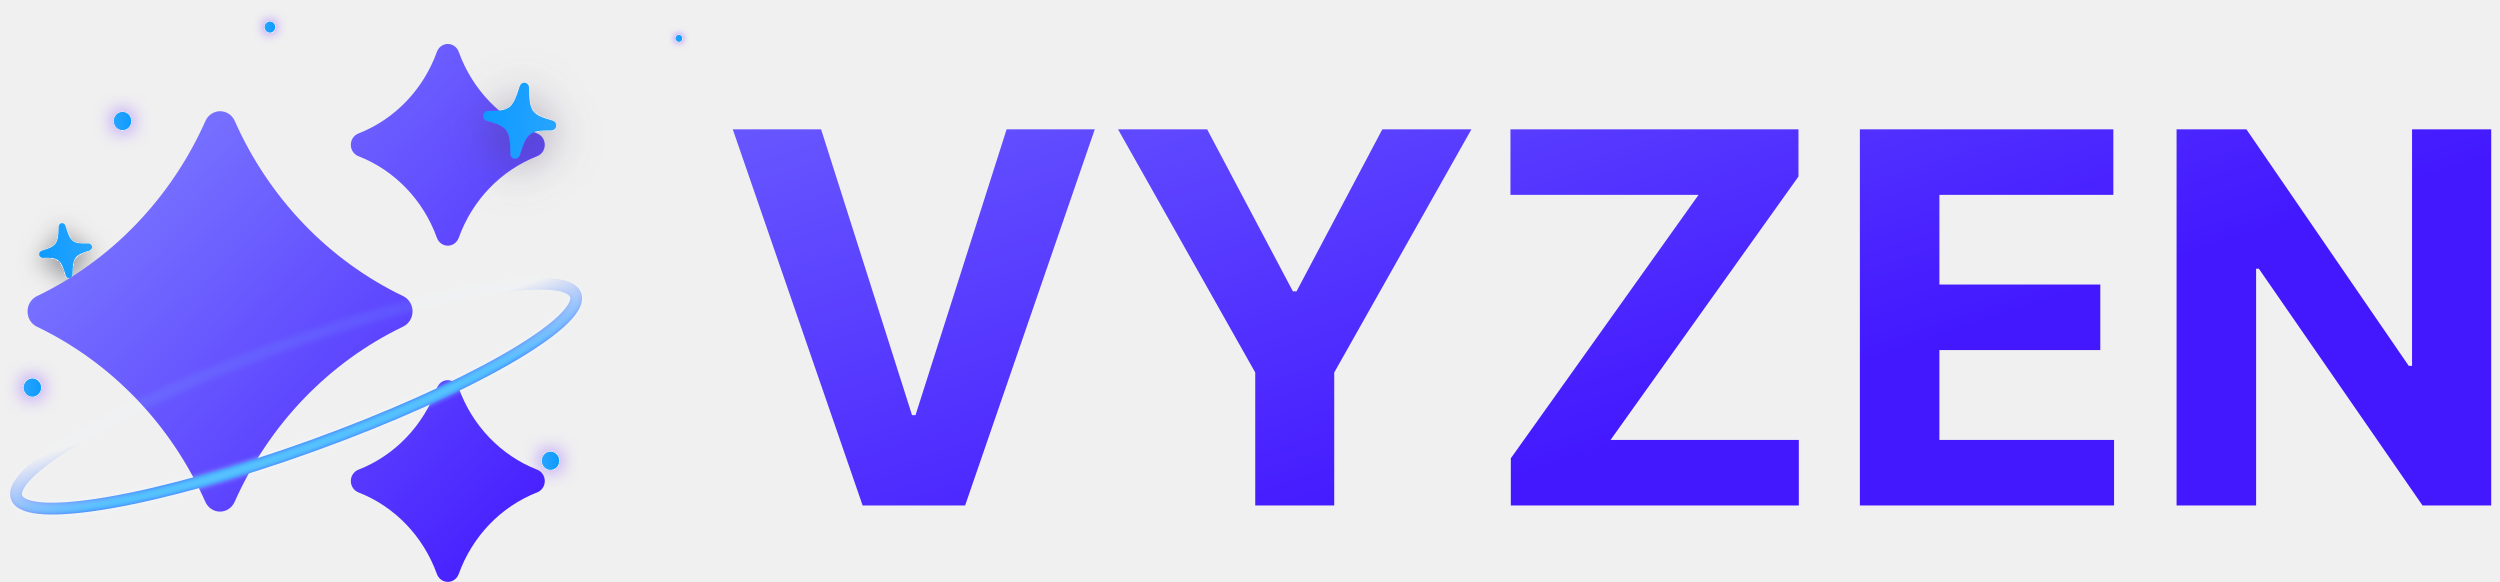
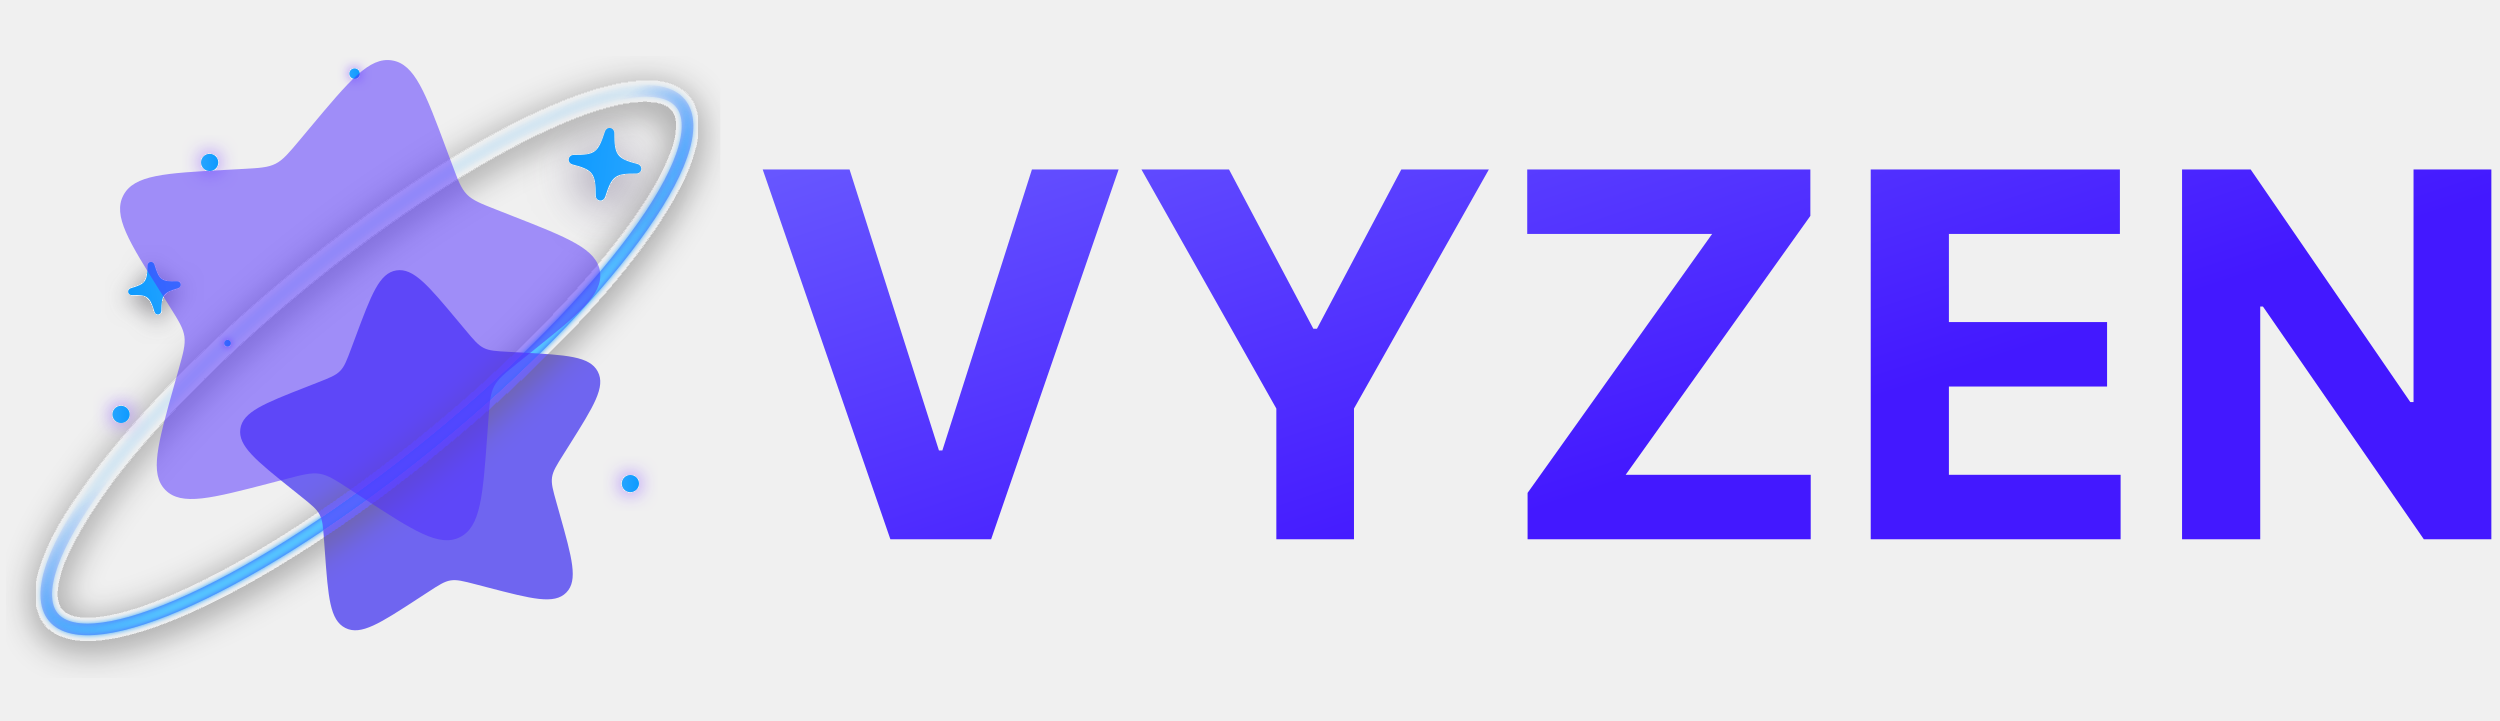
- <svg xmlns="http://www.w3.org/2000/svg" width="116" height="27" viewBox="0 0 116 27" fill="none">
-   <g filter="url(#filter0_d_4_76)">
-     <path d="M31.499 1.941C31.585 1.941 31.655 1.868 31.655 1.778C31.655 1.688 31.585 1.615 31.499 1.615C31.412 1.615 31.342 1.688 31.342 1.778C31.342 1.868 31.412 1.941 31.499 1.941Z" fill="url(#paint0_linear_4_76)" />
+ <svg xmlns="http://www.w3.org/2000/svg" width="118" height="34" viewBox="0 0 118 34" fill="none">
+   <path d="M40.099 8L44.318 21.261H44.48L48.707 8H52.798L46.781 25.454H42.026L36 8H40.099ZM53.876 8H58.01L61.99 15.517H62.16L66.141 8H70.274L63.908 19.284V25.454H60.243V19.284L53.876 8ZM72.102 25.454V23.264L80.812 11.043H72.085V8H85.449V10.19L76.73 22.412H85.466V25.454H72.102ZM88.298 25.454V8H100.059V11.043H91.988V15.202H99.454V18.244H91.988V22.412H100.093V25.454H88.298ZM117.592 8V25.454H114.405L106.811 14.469H106.683V25.454H102.993V8H106.232L113.766 18.977H113.919V8H117.592Z" fill="url(#paint0_linear_7_199)" />
+   <g clip-path="url(#clip0_7_199)">
+     <g filter="url(#filter0_d_7_199)">
+       <path d="M16.425 11.41C8.081 17.711 1.717 25.323 2.21 28.41C2.703 31.497 9.867 28.892 18.21 22.59C26.554 16.289 32.918 8.678 32.425 5.59C31.932 2.503 24.768 5.108 16.425 11.41Z" stroke="url(#paint1_linear_7_199)" stroke-width="0.549" />
+       <g style="mix-blend-mode:screen" filter="url(#filter1_f_7_199)">
+         <path d="M16.425 11.41C8.081 17.711 1.717 25.323 2.21 28.41C2.703 31.497 9.867 28.892 18.21 22.59C26.554 16.289 32.918 8.678 32.425 5.59C31.932 2.503 24.768 5.108 16.425 11.41Z" stroke="url(#paint2_linear_7_199)" stroke-width="0.549" />
+       </g>
+     </g>
+     <g clip-path="url(#clip1_7_199)">
+       <g filter="url(#filter2_d_7_199)">
+         <path d="M9.895 8.073C10.119 8.073 10.301 7.891 10.301 7.667C10.301 7.443 10.119 7.261 9.895 7.261C9.671 7.261 9.489 7.443 9.489 7.667C9.489 7.891 9.671 8.073 9.895 8.073Z" fill="url(#paint3_linear_7_199)" />
+       </g>
+       <g filter="url(#filter3_d_7_199)">
+         <path d="M5.713 19.966C5.937 19.966 6.119 19.784 6.119 19.56C6.119 19.336 5.937 19.154 5.713 19.154C5.489 19.154 5.307 19.336 5.307 19.56C5.307 19.784 5.489 19.966 5.713 19.966Z" fill="url(#paint4_linear_7_199)" />
+       </g>
+       <g filter="url(#filter4_d_7_199)">
+         <path d="M29.753 23.231C29.978 23.231 30.16 23.049 30.16 22.825C30.16 22.601 29.978 22.419 29.753 22.419C29.529 22.419 29.348 22.601 29.348 22.825C29.348 23.049 29.529 23.231 29.753 23.231Z" fill="url(#paint5_linear_7_199)" />
+       </g>
+       <g filter="url(#filter5_d_7_199)">
+         <path d="M10.738 16.355C10.825 16.355 10.895 16.285 10.895 16.199C10.895 16.113 10.825 16.042 10.738 16.042C10.652 16.042 10.582 16.113 10.582 16.199C10.582 16.285 10.652 16.355 10.738 16.355Z" fill="url(#paint6_linear_7_199)" />
+       </g>
+       <g filter="url(#filter6_d_7_199)">
+         <path d="M16.735 3.721C16.871 3.721 16.981 3.61 16.981 3.475C16.981 3.339 16.871 3.229 16.735 3.229C16.599 3.229 16.489 3.339 16.489 3.475C16.489 3.61 16.599 3.721 16.735 3.721Z" fill="url(#paint7_linear_7_199)" />
+       </g>
+       <g filter="url(#filter7_d_7_199)">
+         <path d="M28.311 9.462C28.2 9.446 28.12 9.351 28.121 9.232C28.116 8.177 27.996 8.013 27.018 7.758C26.905 7.727 26.831 7.619 26.847 7.507C26.863 7.394 26.963 7.314 27.08 7.314C28.088 7.317 28.227 7.214 28.555 6.208C28.591 6.097 28.691 6.027 28.801 6.043C28.914 6.059 28.992 6.154 28.994 6.273C28.997 7.326 29.117 7.49 30.093 7.745C30.209 7.778 30.282 7.883 30.266 7.997C30.25 8.109 30.153 8.19 30.033 8.19C29.023 8.189 28.885 8.29 28.561 9.297C28.521 9.41 28.42 9.477 28.311 9.462Z" fill="url(#paint8_linear_7_199)" />
+       </g>
+       <g filter="url(#filter8_d_7_199)">
+         <path d="M7.475 14.842C7.394 14.854 7.319 14.805 7.295 14.723C7.071 13.991 6.954 13.902 6.221 13.929C6.137 13.931 6.062 13.871 6.05 13.791C6.038 13.709 6.09 13.632 6.172 13.607C6.872 13.4 6.947 13.299 6.965 12.532C6.967 12.447 7.022 12.378 7.101 12.366C7.183 12.354 7.257 12.403 7.284 12.485C7.505 13.216 7.623 13.305 8.354 13.278C8.441 13.277 8.514 13.334 8.526 13.417C8.539 13.498 8.488 13.574 8.405 13.6C7.704 13.81 7.629 13.909 7.614 14.676C7.61 14.762 7.554 14.83 7.475 14.842Z" fill="url(#paint9_linear_7_199)" />
+       </g>
+     </g>
  </g>
-   <g filter="url(#filter1_d_4_76)">
-     <path d="M5.684 6.038C5.909 6.038 6.09 5.849 6.09 5.616C6.09 5.383 5.909 5.193 5.684 5.193C5.46 5.193 5.278 5.383 5.278 5.616C5.278 5.849 5.46 6.038 5.684 6.038Z" fill="url(#paint1_linear_4_76)" />
+   <g style="mix-blend-mode:darken">
+     <path d="M21.606 15.143C20.209 13.47 19.51 12.634 18.706 12.763C17.903 12.892 17.527 13.9 16.776 15.917L16.581 16.439C16.367 17.012 16.261 17.299 16.053 17.51C15.845 17.721 15.56 17.833 14.989 18.056L14.47 18.26C12.462 19.046 11.458 19.439 11.344 20.243C11.229 21.047 12.08 21.729 13.781 23.092L14.222 23.445C14.705 23.833 14.947 24.026 15.087 24.292C15.227 24.557 15.249 24.864 15.293 25.477L15.334 26.035C15.491 28.194 15.569 29.273 16.302 29.641C17.035 30.009 17.936 29.422 19.739 28.248L20.206 27.944C20.718 27.61 20.975 27.443 21.269 27.396C21.563 27.349 21.862 27.427 22.46 27.582L23.005 27.724C25.11 28.272 26.162 28.546 26.729 27.969C27.297 27.393 27.003 26.348 26.416 24.259L26.264 23.718C26.097 23.124 26.014 22.828 26.056 22.533C26.098 22.239 26.26 21.98 26.585 21.463L26.881 20.992C28.025 19.172 28.597 18.262 28.215 17.538C27.833 16.814 26.75 16.755 24.584 16.638L24.024 16.608C23.408 16.574 23.101 16.558 22.832 16.423C22.564 16.288 22.365 16.051 21.968 15.575L21.606 15.143Z" fill="#6F65FF" />
  </g>
-   <g filter="url(#filter2_d_4_76)">
-     <path d="M1.502 18.406C1.726 18.406 1.908 18.217 1.908 17.984C1.908 17.751 1.726 17.562 1.502 17.562C1.278 17.562 1.096 17.751 1.096 17.984C1.096 18.217 1.278 18.406 1.502 18.406Z" fill="url(#paint2_linear_4_76)" />
-   </g>
-   <g filter="url(#filter3_d_4_76)">
-     <path d="M25.543 21.802C25.767 21.802 25.949 21.613 25.949 21.379C25.949 21.146 25.767 20.957 25.543 20.957C25.319 20.957 25.137 21.146 25.137 21.379C25.137 21.613 25.319 21.802 25.543 21.802Z" fill="url(#paint3_linear_4_76)" />
-   </g>
-   <g filter="url(#filter4_d_4_76)">
-     <path d="M6.528 14.652C6.614 14.652 6.684 14.579 6.684 14.489C6.684 14.399 6.614 14.326 6.528 14.326C6.441 14.326 6.371 14.399 6.371 14.489C6.371 14.579 6.441 14.652 6.528 14.652Z" fill="url(#paint4_linear_4_76)" />
-   </g>
-   <g filter="url(#filter5_d_4_76)">
-     <path d="M12.524 1.512C12.66 1.512 12.77 1.397 12.77 1.256C12.77 1.115 12.66 1 12.524 1C12.388 1 12.278 1.115 12.278 1.256C12.278 1.397 12.388 1.512 12.524 1.512Z" fill="url(#paint5_linear_4_76)" />
-   </g>
-   <g filter="url(#filter6_d_4_76)">
-     <path d="M3.228 12.906C3.148 12.919 3.073 12.868 3.049 12.783C2.828 12.029 2.711 11.937 1.985 11.965C1.902 11.967 1.828 11.906 1.816 11.823C1.804 11.739 1.856 11.659 1.936 11.634C2.63 11.42 2.705 11.316 2.722 10.526C2.724 10.438 2.779 10.367 2.857 10.354C2.939 10.342 3.012 10.393 3.038 10.477C3.257 11.231 3.374 11.322 4.099 11.295C4.185 11.293 4.257 11.352 4.269 11.438C4.281 11.521 4.231 11.6 4.149 11.626C3.454 11.842 3.38 11.945 3.365 12.735C3.361 12.824 3.305 12.894 3.228 12.906Z" fill="url(#paint6_linear_4_76)" />
-   </g>
-   <path d="M16.63 6.194C16.419 6.276 16.278 6.486 16.278 6.72C16.278 6.954 16.419 7.164 16.63 7.247C18.313 7.903 19.641 9.284 20.272 11.034C20.352 11.254 20.553 11.4 20.778 11.4C21.003 11.4 21.205 11.254 21.285 11.034C21.916 9.284 23.244 7.903 24.927 7.247C25.138 7.164 25.278 6.954 25.278 6.72C25.278 6.486 25.138 6.276 24.927 6.194C23.244 5.537 21.916 4.156 21.285 2.406C21.205 2.186 21.003 2.04 20.778 2.04C20.553 2.04 20.352 2.186 20.272 2.406C19.641 4.156 18.313 5.537 16.63 6.194ZM10.892 5.613C10.771 5.336 10.503 5.16 10.213 5.16C9.922 5.16 9.655 5.336 9.533 5.613C7.936 9.2 5.164 12.082 1.714 13.74C1.447 13.867 1.278 14.145 1.278 14.452C1.278 14.759 1.447 15.032 1.714 15.159C5.163 16.815 7.937 19.698 9.528 23.285C9.65 23.563 9.917 23.739 10.208 23.739C10.499 23.739 10.766 23.563 10.888 23.285C12.482 19.695 15.254 16.812 18.706 15.154C18.974 15.027 19.142 14.749 19.142 14.447C19.142 14.145 18.974 13.867 18.706 13.74C15.257 12.085 12.485 9.2 10.892 5.613ZM20.272 18.006C19.641 19.756 18.313 21.137 16.63 21.794C16.419 21.876 16.278 22.086 16.278 22.32C16.278 22.554 16.419 22.764 16.63 22.846C18.313 23.503 19.641 24.884 20.272 26.634C20.352 26.854 20.553 27 20.778 27C21.003 27 21.205 26.854 21.285 26.634C21.916 24.884 23.244 23.503 24.927 22.846C25.138 22.764 25.278 22.554 25.278 22.32C25.278 22.086 25.138 21.876 24.927 21.794C23.244 21.137 21.916 19.756 21.285 18.006C21.205 17.786 21.003 17.64 20.778 17.64C20.553 17.64 20.352 17.786 20.272 18.006Z" fill="url(#paint7_linear_4_76)" />
-   <path d="M12.972 16.086C5.808 18.673 0.343 21.799 0.766 23.067C1.19 24.334 7.341 23.264 14.505 20.677C21.669 18.089 27.133 14.964 26.71 13.696C26.287 12.428 20.136 13.498 12.972 16.086Z" stroke="url(#paint8_linear_4_76)" stroke-width="0.549" />
-   <g style="mix-blend-mode:screen" filter="url(#filter7_f_4_76)">
-     <path d="M12.972 16.085C5.808 18.673 0.343 21.799 0.766 23.066C1.19 24.334 7.341 23.264 14.505 20.677C21.669 18.089 27.133 14.963 26.71 13.696C26.287 12.428 20.136 13.498 12.972 16.085Z" stroke="url(#paint9_linear_4_76)" stroke-width="0.549" />
-   </g>
-   <g filter="url(#filter8_d_4_76)">
-     <path d="M23.872 7.362C23.762 7.345 23.683 7.247 23.684 7.126C23.679 6.038 23.559 5.869 22.591 5.606C22.479 5.575 22.405 5.463 22.421 5.348C22.437 5.232 22.536 5.149 22.652 5.148C23.65 5.152 23.789 5.046 24.113 4.009C24.149 3.894 24.248 3.823 24.357 3.839C24.469 3.856 24.547 3.954 24.549 4.076C24.551 5.161 24.67 5.33 25.637 5.593C25.752 5.627 25.825 5.735 25.808 5.853C25.793 5.968 25.696 6.051 25.577 6.051C24.577 6.05 24.441 6.155 24.119 7.192C24.08 7.308 23.979 7.378 23.872 7.362Z" fill="url(#paint10_linear_4_76)" />
-   </g>
-   <path d="M38.099 6L42.318 19.261H42.48L46.707 6H50.798L44.781 23.454H40.026L34 6H38.099ZM51.876 6H56.01L59.99 13.517H60.16L64.141 6H68.274L61.908 17.284V23.454H58.243V17.284L51.876 6ZM70.102 23.454V21.264L78.812 9.043H70.085V6H83.449V8.19L74.73 20.412H83.466V23.454H70.102ZM86.298 23.454V6H98.059V9.043H89.988V13.202H97.454V16.244H89.988V20.412H98.093V23.454H86.298ZM115.592 6V23.454H112.405L104.811 12.469H104.683V23.454H100.993V6H104.232L111.766 16.977H111.919V6H115.592Z" fill="url(#paint11_linear_4_76)" />
+   <path opacity="0.5" d="M14.636 6.024C16.5 3.794 17.431 2.679 18.503 2.851C19.574 3.022 20.075 4.367 21.077 7.056L21.336 7.752C21.621 8.516 21.764 8.898 22.041 9.18C22.318 9.461 22.698 9.61 23.459 9.908L24.151 10.18C26.828 11.228 28.167 11.752 28.32 12.824C28.472 13.896 27.338 14.805 25.069 16.623L24.482 17.093C23.838 17.61 23.515 17.869 23.329 18.222C23.142 18.576 23.113 18.985 23.053 19.803L22.999 20.547C22.79 23.425 22.685 24.864 21.709 25.355C20.732 25.845 19.53 25.062 17.125 23.497L16.503 23.092C15.82 22.647 15.478 22.425 15.086 22.362C14.694 22.299 14.295 22.402 13.497 22.61L12.771 22.799C9.965 23.529 8.562 23.894 7.805 23.126C7.049 22.357 7.44 20.964 8.223 18.178L8.426 17.458C8.648 16.666 8.759 16.27 8.703 15.877C8.647 15.485 8.431 15.14 7.997 14.451L7.603 13.823C6.077 11.396 5.315 10.183 5.824 9.217C6.333 8.252 7.777 8.174 10.665 8.018L11.413 7.977C12.233 7.933 12.644 7.91 13.002 7.731C13.359 7.551 13.624 7.234 14.154 6.601L14.636 6.024Z" fill="#4D29FF" />
  <defs>
-     <filter id="filter0_d_4_76" x="31.001" y="1.274" width="0.996" height="1.009" filterUnits="userSpaceOnUse" color-interpolation-filters="sRGB">
+     <filter id="filter0_d_7_199" x="0.323" y="2.664" width="33.989" height="29.326" filterUnits="userSpaceOnUse" color-interpolation-filters="sRGB">
+       <feFlood flood-opacity="0" result="BackgroundImageFix" />
+       <feColorMatrix in="SourceAlpha" type="matrix" values="0 0 0 0 0 0 0 0 0 0 0 0 0 0 0 0 0 0 127 0" result="hardAlpha" />
+       <feOffset dy="0.327" />
+       <feGaussianBlur stdDeviation="0.818" />
+       <feComposite in2="hardAlpha" operator="out" />
+       <feColorMatrix type="matrix" values="0 0 0 0 0 0 0 0 0 0 0 0 0 0 0 0 0 0 0.45 0" />
+       <feBlend mode="normal" in2="BackgroundImageFix" result="effect1_dropShadow_7_199" />
+       <feBlend mode="normal" in="SourceGraphic" in2="effect1_dropShadow_7_199" result="shape" />
+     </filter>
+     <filter id="filter1_f_7_199" x="1.705" y="3.719" width="31.224" height="26.561" filterUnits="userSpaceOnUse" color-interpolation-filters="sRGB">
+       <feFlood flood-opacity="0" result="BackgroundImageFix" />
+       <feBlend mode="normal" in="SourceGraphic" in2="BackgroundImageFix" result="shape" />
+       <feGaussianBlur stdDeviation="0.127" result="effect1_foregroundBlur_7_199" />
+     </filter>
+     <filter id="filter2_d_7_199" x="8.603" y="6.375" width="2.584" height="2.584" filterUnits="userSpaceOnUse" color-interpolation-filters="sRGB">
+       <feFlood flood-opacity="0" result="BackgroundImageFix" />
+       <feColorMatrix in="SourceAlpha" type="matrix" values="0 0 0 0 0 0 0 0 0 0 0 0 0 0 0 0 0 0 127 0" result="hardAlpha" />
+       <feOffset />
+       <feGaussianBlur stdDeviation="0.443" />
+       <feComposite in2="hardAlpha" operator="out" />
+       <feColorMatrix type="matrix" values="0 0 0 0 0.592 0 0 0 0 0.392 0 0 0 0 1 0 0 0 1 0" />
+       <feBlend mode="normal" in2="BackgroundImageFix" result="effect1_dropShadow_7_199" />
+       <feBlend mode="normal" in="SourceGraphic" in2="effect1_dropShadow_7_199" result="shape" />
+     </filter>
+     <filter id="filter3_d_7_199" x="4.421" y="18.268" width="2.584" height="2.584" filterUnits="userSpaceOnUse" color-interpolation-filters="sRGB">
+       <feFlood flood-opacity="0" result="BackgroundImageFix" />
+       <feColorMatrix in="SourceAlpha" type="matrix" values="0 0 0 0 0 0 0 0 0 0 0 0 0 0 0 0 0 0 127 0" result="hardAlpha" />
+       <feOffset />
+       <feGaussianBlur stdDeviation="0.443" />
+       <feComposite in2="hardAlpha" operator="out" />
+       <feColorMatrix type="matrix" values="0 0 0 0 0.592 0 0 0 0 0.392 0 0 0 0 1 0 0 0 1 0" />
+       <feBlend mode="normal" in2="BackgroundImageFix" result="effect1_dropShadow_7_199" />
+       <feBlend mode="normal" in="SourceGraphic" in2="effect1_dropShadow_7_199" result="shape" />
+     </filter>
+     <filter id="filter4_d_7_199" x="28.462" y="21.533" width="2.584" height="2.584" filterUnits="userSpaceOnUse" color-interpolation-filters="sRGB">
+       <feFlood flood-opacity="0" result="BackgroundImageFix" />
+       <feColorMatrix in="SourceAlpha" type="matrix" values="0 0 0 0 0 0 0 0 0 0 0 0 0 0 0 0 0 0 127 0" result="hardAlpha" />
+       <feOffset />
+       <feGaussianBlur stdDeviation="0.443" />
+       <feComposite in2="hardAlpha" operator="out" />
+       <feColorMatrix type="matrix" values="0 0 0 0 0.592 0 0 0 0 0.392 0 0 0 0 1 0 0 0 1 0" />
+       <feBlend mode="normal" in2="BackgroundImageFix" result="effect1_dropShadow_7_199" />
+       <feBlend mode="normal" in="SourceGraphic" in2="effect1_dropShadow_7_199" result="shape" />
+     </filter>
+     <filter id="filter5_d_7_199" x="10.24" y="15.701" width="0.996" height="0.996" filterUnits="userSpaceOnUse" color-interpolation-filters="sRGB">
      <feFlood flood-opacity="0" result="BackgroundImageFix" />
      <feColorMatrix in="SourceAlpha" type="matrix" values="0 0 0 0 0 0 0 0 0 0 0 0 0 0 0 0 0 0 127 0" result="hardAlpha" />
      <feOffset />
      <feGaussianBlur stdDeviation="0.171" />
      <feComposite in2="hardAlpha" operator="out" />
      <feColorMatrix type="matrix" values="0 0 0 0 0.592 0 0 0 0 0.392 0 0 0 0 1 0 0 0 1 0" />
-       <feBlend mode="normal" in2="BackgroundImageFix" result="effect1_dropShadow_4_76" />
-       <feBlend mode="normal" in="SourceGraphic" in2="effect1_dropShadow_4_76" result="shape" />
+       <feBlend mode="normal" in2="BackgroundImageFix" result="effect1_dropShadow_7_199" />
+       <feBlend mode="normal" in="SourceGraphic" in2="effect1_dropShadow_7_199" result="shape" />
    </filter>
-     <filter id="filter1_d_4_76" x="4.392" y="4.308" width="2.584" height="2.616" filterUnits="userSpaceOnUse" color-interpolation-filters="sRGB">
-       <feFlood flood-opacity="0" result="BackgroundImageFix" />
-       <feColorMatrix in="SourceAlpha" type="matrix" values="0 0 0 0 0 0 0 0 0 0 0 0 0 0 0 0 0 0 127 0" result="hardAlpha" />
-       <feOffset />
-       <feGaussianBlur stdDeviation="0.443" />
-       <feComposite in2="hardAlpha" operator="out" />
-       <feColorMatrix type="matrix" values="0 0 0 0 0.592 0 0 0 0 0.392 0 0 0 0 1 0 0 0 1 0" />
-       <feBlend mode="normal" in2="BackgroundImageFix" result="effect1_dropShadow_4_76" />
-       <feBlend mode="normal" in="SourceGraphic" in2="effect1_dropShadow_4_76" result="shape" />
-     </filter>
-     <filter id="filter2_d_4_76" x="0.21" y="16.676" width="2.584" height="2.616" filterUnits="userSpaceOnUse" color-interpolation-filters="sRGB">
-       <feFlood flood-opacity="0" result="BackgroundImageFix" />
-       <feColorMatrix in="SourceAlpha" type="matrix" values="0 0 0 0 0 0 0 0 0 0 0 0 0 0 0 0 0 0 127 0" result="hardAlpha" />
-       <feOffset />
-       <feGaussianBlur stdDeviation="0.443" />
-       <feComposite in2="hardAlpha" operator="out" />
-       <feColorMatrix type="matrix" values="0 0 0 0 0.592 0 0 0 0 0.392 0 0 0 0 1 0 0 0 1 0" />
-       <feBlend mode="normal" in2="BackgroundImageFix" result="effect1_dropShadow_4_76" />
-       <feBlend mode="normal" in="SourceGraphic" in2="effect1_dropShadow_4_76" result="shape" />
-     </filter>
-     <filter id="filter3_d_4_76" x="24.251" y="20.071" width="2.584" height="2.616" filterUnits="userSpaceOnUse" color-interpolation-filters="sRGB">
-       <feFlood flood-opacity="0" result="BackgroundImageFix" />
-       <feColorMatrix in="SourceAlpha" type="matrix" values="0 0 0 0 0 0 0 0 0 0 0 0 0 0 0 0 0 0 127 0" result="hardAlpha" />
-       <feOffset />
-       <feGaussianBlur stdDeviation="0.443" />
-       <feComposite in2="hardAlpha" operator="out" />
-       <feColorMatrix type="matrix" values="0 0 0 0 0.592 0 0 0 0 0.392 0 0 0 0 1 0 0 0 1 0" />
-       <feBlend mode="normal" in2="BackgroundImageFix" result="effect1_dropShadow_4_76" />
-       <feBlend mode="normal" in="SourceGraphic" in2="effect1_dropShadow_4_76" result="shape" />
-     </filter>
-     <filter id="filter4_d_4_76" x="6.03" y="13.984" width="0.996" height="1.009" filterUnits="userSpaceOnUse" color-interpolation-filters="sRGB">
-       <feFlood flood-opacity="0" result="BackgroundImageFix" />
-       <feColorMatrix in="SourceAlpha" type="matrix" values="0 0 0 0 0 0 0 0 0 0 0 0 0 0 0 0 0 0 127 0" result="hardAlpha" />
-       <feOffset />
-       <feGaussianBlur stdDeviation="0.171" />
-       <feComposite in2="hardAlpha" operator="out" />
-       <feColorMatrix type="matrix" values="0 0 0 0 0.592 0 0 0 0 0.392 0 0 0 0 1 0 0 0 1 0" />
-       <feBlend mode="normal" in2="BackgroundImageFix" result="effect1_dropShadow_4_76" />
-       <feBlend mode="normal" in="SourceGraphic" in2="effect1_dropShadow_4_76" result="shape" />
-     </filter>
-     <filter id="filter5_d_4_76" x="11.742" y="0.463" width="1.565" height="1.585" filterUnits="userSpaceOnUse" color-interpolation-filters="sRGB">
+     <filter id="filter6_d_7_199" x="15.952" y="2.692" width="1.565" height="1.565" filterUnits="userSpaceOnUse" color-interpolation-filters="sRGB">
      <feFlood flood-opacity="0" result="BackgroundImageFix" />
      <feColorMatrix in="SourceAlpha" type="matrix" values="0 0 0 0 0 0 0 0 0 0 0 0 0 0 0 0 0 0 127 0" result="hardAlpha" />
      <feOffset />
      <feGaussianBlur stdDeviation="0.268" />
      <feComposite in2="hardAlpha" operator="out" />
      <feColorMatrix type="matrix" values="0 0 0 0 0.592 0 0 0 0 0.392 0 0 0 0 1 0 0 0 1 0" />
-       <feBlend mode="normal" in2="BackgroundImageFix" result="effect1_dropShadow_4_76" />
-       <feBlend mode="normal" in="SourceGraphic" in2="effect1_dropShadow_4_76" result="shape" />
+       <feBlend mode="normal" in2="BackgroundImageFix" result="effect1_dropShadow_7_199" />
+       <feBlend mode="normal" in="SourceGraphic" in2="effect1_dropShadow_7_199" result="shape" />
    </filter>
-     <filter id="filter6_d_4_76" x="0.732" y="9.553" width="4.62" height="4.719" filterUnits="userSpaceOnUse" color-interpolation-filters="sRGB">
+     <filter id="filter7_d_7_199" x="24.714" y="4.465" width="7.684" height="7.684" filterUnits="userSpaceOnUse" color-interpolation-filters="sRGB">
+       <feFlood flood-opacity="0" result="BackgroundImageFix" />
+       <feColorMatrix in="SourceAlpha" type="matrix" values="0 0 0 0 0 0 0 0 0 0 0 0 0 0 0 0 0 0 127 0" result="hardAlpha" />
+       <feOffset dy="0.555" />
+       <feGaussianBlur stdDeviation="1.065" />
+       <feComposite in2="hardAlpha" operator="out" />
+       <feColorMatrix type="matrix" values="0 0 0 0 0.297 0 0 0 0 0.244 0 0 0 0 0.404 0 0 0 0.6 0" />
+       <feBlend mode="normal" in2="BackgroundImageFix" result="effect1_dropShadow_7_199" />
+       <feBlend mode="normal" in="SourceGraphic" in2="effect1_dropShadow_7_199" result="shape" />
+     </filter>
+     <filter id="filter8_d_7_199" x="4.967" y="11.564" width="4.643" height="4.643" filterUnits="userSpaceOnUse" color-interpolation-filters="sRGB">
      <feFlood flood-opacity="0" result="BackgroundImageFix" />
      <feColorMatrix in="SourceAlpha" type="matrix" values="0 0 0 0 0 0 0 0 0 0 0 0 0 0 0 0 0 0 127 0" result="hardAlpha" />
      <feOffset dy="0.282" />
      <feGaussianBlur stdDeviation="0.541" />
      <feComposite in2="hardAlpha" operator="out" />
      <feColorMatrix type="matrix" values="0 0 0 0 0.221 0 0 0 0 0.21 0 0 0 0 0.242 0 0 0 0.6 0" />
-       <feBlend mode="normal" in2="BackgroundImageFix" result="effect1_dropShadow_4_76" />
-       <feBlend mode="normal" in="SourceGraphic" in2="effect1_dropShadow_4_76" result="shape" />
+       <feBlend mode="normal" in2="BackgroundImageFix" result="effect1_dropShadow_7_199" />
+       <feBlend mode="normal" in="SourceGraphic" in2="effect1_dropShadow_7_199" result="shape" />
    </filter>
-     <filter id="filter7_f_4_76" x="0.214" y="12.633" width="27.048" height="11.495" filterUnits="userSpaceOnUse" color-interpolation-filters="sRGB">
-       <feFlood flood-opacity="0" result="BackgroundImageFix" />
-       <feBlend mode="normal" in="SourceGraphic" in2="BackgroundImageFix" result="shape" />
-       <feGaussianBlur stdDeviation="0.127" result="effect1_foregroundBlur_4_76" />
-     </filter>
-     <filter id="filter8_d_4_76" x="20.288" y="2.261" width="7.652" height="7.788" filterUnits="userSpaceOnUse" color-interpolation-filters="sRGB">
-       <feFlood flood-opacity="0" result="BackgroundImageFix" />
-       <feColorMatrix in="SourceAlpha" type="matrix" values="0 0 0 0 0 0 0 0 0 0 0 0 0 0 0 0 0 0 127 0" result="hardAlpha" />
-       <feOffset dy="0.555" />
-       <feGaussianBlur stdDeviation="1.065" />
-       <feComposite in2="hardAlpha" operator="out" />
-       <feColorMatrix type="matrix" values="0 0 0 0 0.297 0 0 0 0 0.244 0 0 0 0 0.404 0 0 0 0.6 0" />
-       <feBlend mode="normal" in2="BackgroundImageFix" result="effect1_dropShadow_4_76" />
-       <feBlend mode="normal" in="SourceGraphic" in2="effect1_dropShadow_4_76" result="shape" />
-     </filter>
-     <linearGradient id="paint0_linear_4_76" x1="31.352" y1="1.761" x2="31.663" y2="1.768" gradientUnits="userSpaceOnUse">
+     <linearGradient id="paint0_linear_7_199" x1="34.777" y1="-15.546" x2="50.277" y2="31.454" gradientUnits="userSpaceOnUse">
+       <stop stop-color="#868CFF" />
+       <stop offset="1" stop-color="#4318FF" />
+     </linearGradient>
+     <linearGradient id="paint1_linear_7_199" x1="2.695" y1="32.638" x2="-1.257" y2="27.306" gradientUnits="userSpaceOnUse">
+       <stop stop-color="#3F5FFF" />
+       <stop offset="1" stop-color="#3F5FFF" stop-opacity="0" />
+     </linearGradient>
+     <linearGradient id="paint2_linear_7_199" x1="2.695" y1="32.638" x2="-1.257" y2="27.306" gradientUnits="userSpaceOnUse">
+       <stop stop-color="#1DA0FF" />
+       <stop offset="1" stop-color="#199FFF" stop-opacity="0.13" />
+     </linearGradient>
+     <linearGradient id="paint3_linear_7_199" x1="9.513" y1="7.625" x2="10.32" y2="7.642" gradientUnits="userSpaceOnUse">
      <stop stop-color="#26A4FF" />
      <stop offset="1" stop-color="#0D9AFF" />
    </linearGradient>
-     <linearGradient id="paint1_linear_4_76" x1="5.302" y1="5.572" x2="6.11" y2="5.588" gradientUnits="userSpaceOnUse">
+     <linearGradient id="paint4_linear_7_199" x1="5.331" y1="19.518" x2="6.138" y2="19.535" gradientUnits="userSpaceOnUse">
      <stop stop-color="#26A4FF" />
      <stop offset="1" stop-color="#0D9AFF" />
    </linearGradient>
-     <linearGradient id="paint2_linear_4_76" x1="1.12" y1="17.94" x2="1.928" y2="17.957" gradientUnits="userSpaceOnUse">
+     <linearGradient id="paint5_linear_7_199" x1="29.372" y1="22.783" x2="30.179" y2="22.8" gradientUnits="userSpaceOnUse">
      <stop stop-color="#26A4FF" />
      <stop offset="1" stop-color="#0D9AFF" />
    </linearGradient>
-     <linearGradient id="paint3_linear_4_76" x1="25.161" y1="21.336" x2="25.968" y2="21.352" gradientUnits="userSpaceOnUse">
+     <linearGradient id="paint6_linear_7_199" x1="10.591" y1="16.183" x2="10.902" y2="16.189" gradientUnits="userSpaceOnUse">
      <stop stop-color="#26A4FF" />
      <stop offset="1" stop-color="#0D9AFF" />
    </linearGradient>
-     <linearGradient id="paint4_linear_4_76" x1="6.38" y1="14.472" x2="6.692" y2="14.478" gradientUnits="userSpaceOnUse">
+     <linearGradient id="paint7_linear_7_199" x1="16.503" y1="3.449" x2="16.992" y2="3.459" gradientUnits="userSpaceOnUse">
      <stop stop-color="#26A4FF" />
      <stop offset="1" stop-color="#0D9AFF" />
    </linearGradient>
-     <linearGradient id="paint5_linear_4_76" x1="12.293" y1="1.229" x2="12.782" y2="1.239" gradientUnits="userSpaceOnUse">
+     <linearGradient id="paint8_linear_7_199" x1="30.19" y1="7.806" x2="26.781" y2="7.39" gradientUnits="userSpaceOnUse">
      <stop stop-color="#26A4FF" />
      <stop offset="1" stop-color="#0D9AFF" />
    </linearGradient>
-     <linearGradient id="paint6_linear_4_76" x1="4.177" y1="11.317" x2="1.741" y2="11.721" gradientUnits="userSpaceOnUse">
+     <linearGradient id="paint9_linear_7_199" x1="8.434" y1="13.3" x2="5.98" y2="13.723" gradientUnits="userSpaceOnUse">
      <stop stop-color="#26A4FF" />
      <stop offset="1" stop-color="#0D9AFF" />
    </linearGradient>
-     <linearGradient id="paint7_linear_4_76" x1="1.278" y1="2.04" x2="26.219" y2="26.022" gradientUnits="userSpaceOnUse">
-       <stop stop-color="#868CFF" />
-       <stop offset="1" stop-color="#4318FF" />
-     </linearGradient>
-     <linearGradient id="paint8_linear_4_76" x1="1.183" y1="24.803" x2="0.114" y2="21.789" gradientUnits="userSpaceOnUse">
-       <stop stop-color="#3F5FFF" />
-       <stop offset="1" stop-color="#3F5FFF" stop-opacity="0" />
-     </linearGradient>
-     <linearGradient id="paint9_linear_4_76" x1="1.183" y1="24.802" x2="0.114" y2="21.789" gradientUnits="userSpaceOnUse">
-       <stop stop-color="#1DA0FF" />
-       <stop offset="1" stop-color="#199FFF" stop-opacity="0.13" />
-     </linearGradient>
-     <linearGradient id="paint10_linear_4_76" x1="25.733" y1="5.656" x2="22.352" y2="5.259" gradientUnits="userSpaceOnUse">
-       <stop stop-color="#26A4FF" />
-       <stop offset="1" stop-color="#0D9AFF" />
-     </linearGradient>
-     <linearGradient id="paint11_linear_4_76" x1="32.777" y1="-17.546" x2="48.277" y2="29.454" gradientUnits="userSpaceOnUse">
-       <stop stop-color="#868CFF" />
-       <stop offset="1" stop-color="#4318FF" />
-     </linearGradient>
+     <clipPath id="clip0_7_199">
+       <rect width="34" height="34" fill="white" />
+     </clipPath>
+     <clipPath id="clip1_7_199">
+       <rect width="34" height="34" fill="white" transform="translate(2.67751 -4.42)" />
+     </clipPath>
  </defs>
</svg>
